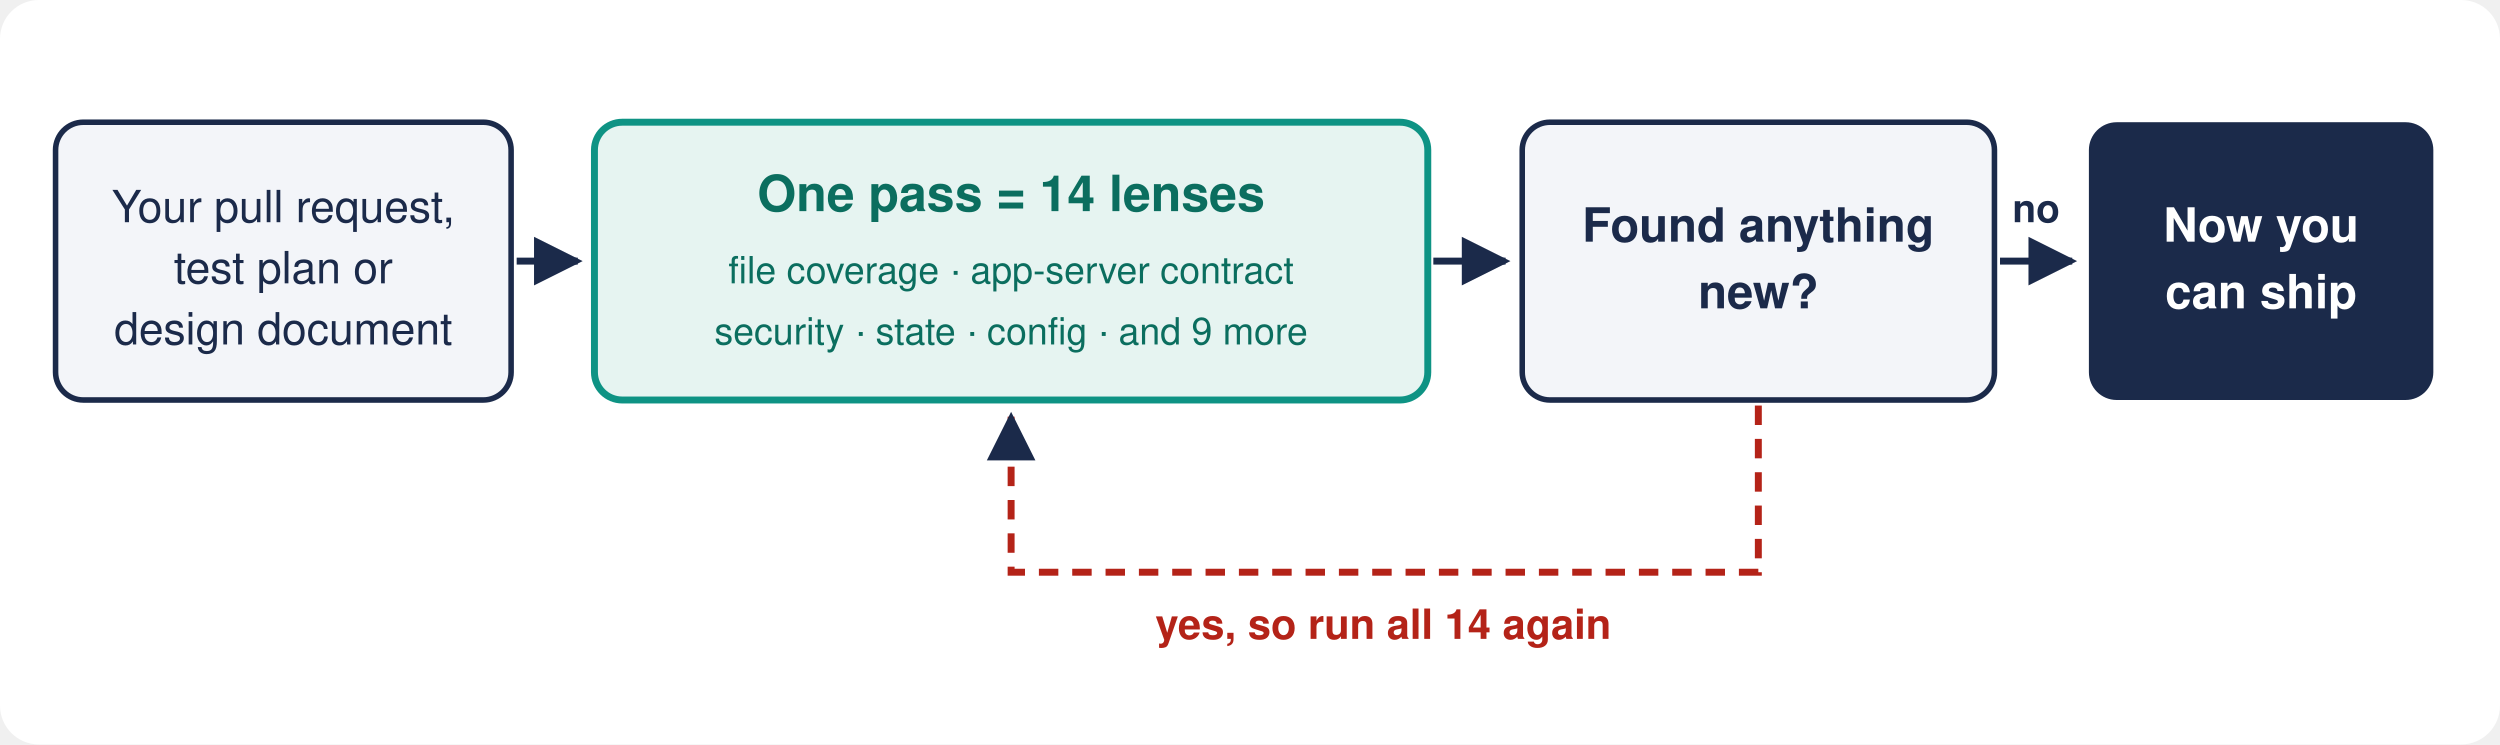
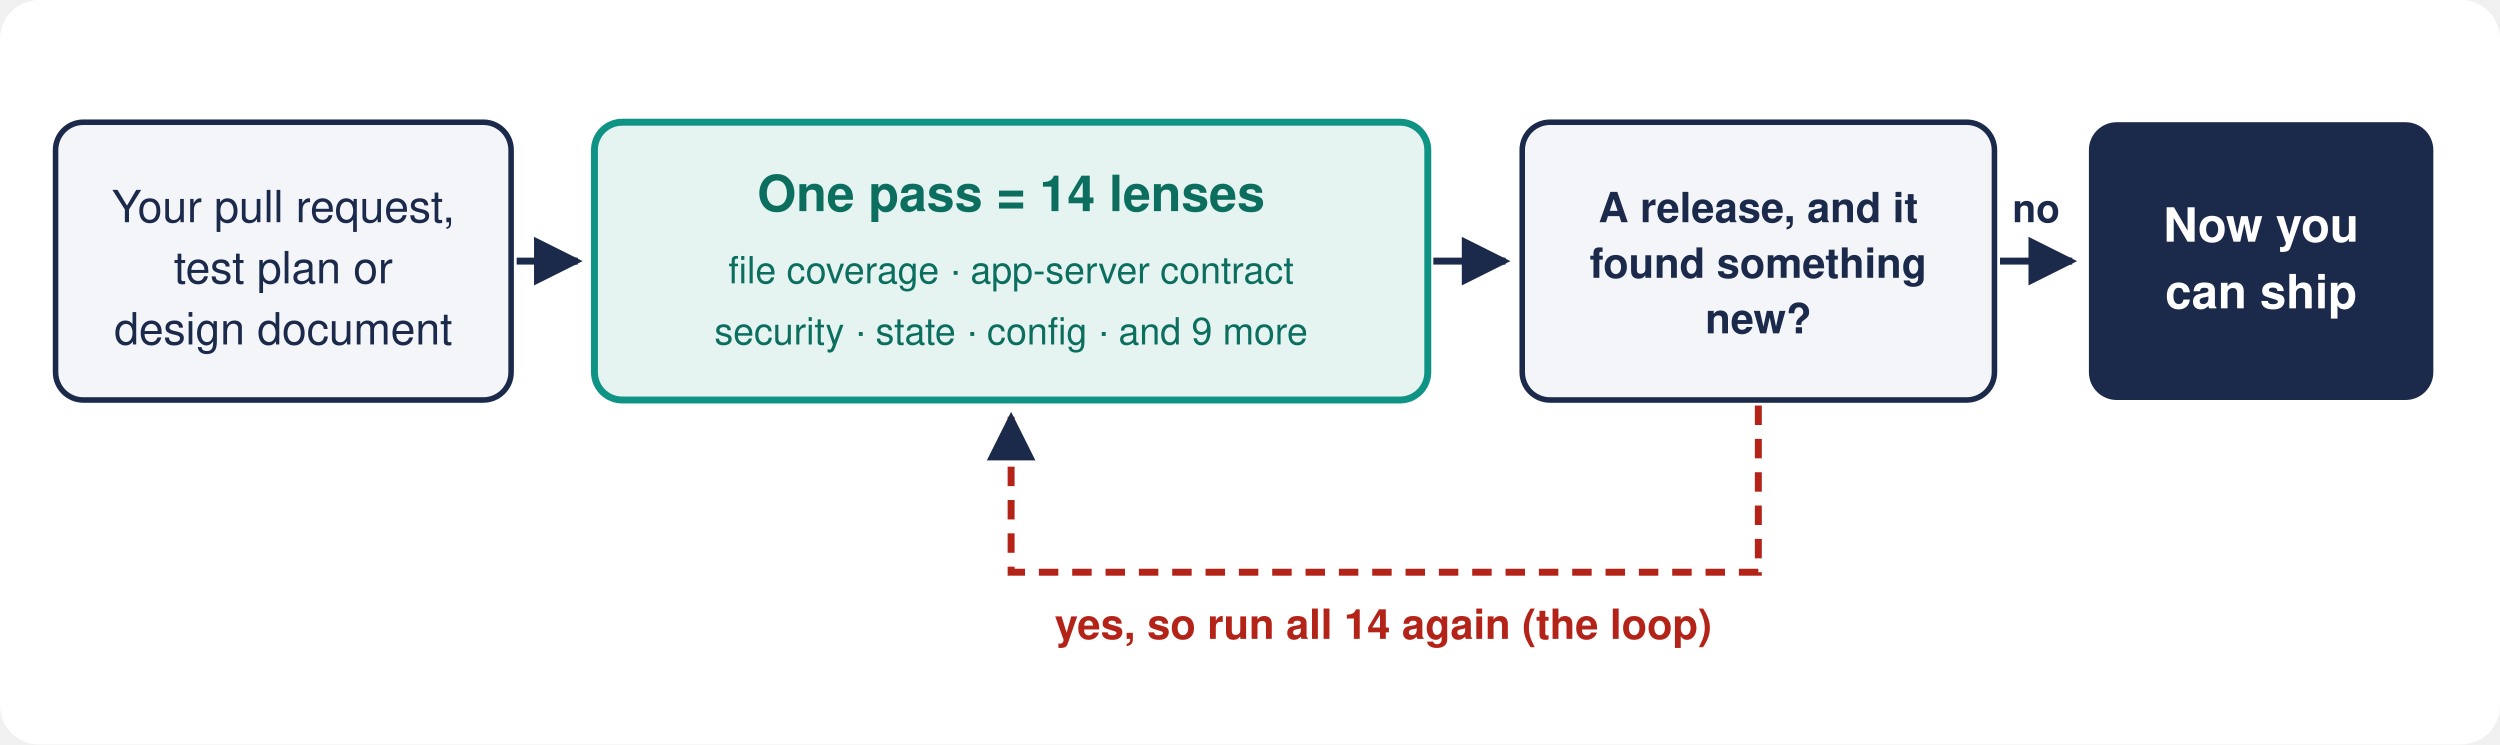
- <svg xmlns="http://www.w3.org/2000/svg" viewBox="0 0 900 268" width="900" height="268" role="img" aria-label="Your pull request, test plan or design document goes through one pass of fourteen lenses: file coverage, the contract between app and server, security, state, config and nine more. If that pass finds anything new, all fourteen run again. When a pass finds nothing new, you ship.">
+ <svg xmlns="http://www.w3.org/2000/svg" viewBox="0 0 900 268" width="900" height="268" role="img" aria-label="Your pull request, test plan or design document goes through one pass of fourteen lenses: file coverage, the contract between app and server, security, state, config and nine more. By default that one pass is the review, and you ship. For a release, if the pass found anything new, all fourteen run again, until a pass finds nothing new.">
  <rect x="0" y="0" width="900" height="268" rx="14" fill="#FFFFFF" />
  <defs>
    <marker id="ah" viewBox="0 0 10 10" refX="9" refY="5" markerWidth="7" markerHeight="7" orient="auto-start-reverse">
      <path d="M 0 0 L 10 5 L 0 10 z" fill="#1B2A4A" />
    </marker>
  </defs>
  <g font-family="-apple-system, BlinkMacSystemFont, 'Segoe UI', Helvetica, Arial, sans-serif">
    <rect x="20" y="44" width="164" height="100" rx="10" fill="#F3F5F9" stroke="#1B2A4A" stroke-width="2" />
    <text x="102" y="80" text-anchor="middle" font-size="16" fill="#1B2A4A">Your pull request,</text>
    <text x="102" y="102" text-anchor="middle" font-size="16" fill="#1B2A4A">test plan or</text>
    <text x="102" y="124" text-anchor="middle" font-size="16" fill="#1B2A4A">design document</text>
    <line x1="186" y1="94" x2="208" y2="94" stroke="#1B2A4A" stroke-width="2.5" marker-end="url(#ah)" />
    <rect x="214" y="44" width="300" height="100" rx="10" fill="#E6F4F1" stroke="#0E9384" stroke-width="2.5" />
    <text x="364" y="76" text-anchor="middle" font-size="18" font-weight="700" fill="#0B6E5F">One pass = 14 lenses</text>
    <text x="364" y="102" text-anchor="middle" font-size="13.5" fill="#0B6E5F">file coverage · app-server contract</text>
    <text x="364" y="124" text-anchor="middle" font-size="13.5" fill="#0B6E5F">security · state · config · and 9 more</text>
    <line x1="516" y1="94" x2="542" y2="94" stroke="#1B2A4A" stroke-width="2.5" marker-end="url(#ah)" />
    <rect x="548" y="44" width="170" height="100" rx="10" fill="#F3F5F9" stroke="#1B2A4A" stroke-width="2" />
-     <text x="633" y="87" text-anchor="middle" font-size="17" font-weight="700" fill="#1B2A4A">Found anything</text>
-     <text x="633" y="111" text-anchor="middle" font-size="17" font-weight="700" fill="#1B2A4A">new?</text>
+     <text x="633" y="80" text-anchor="middle" font-size="15" font-weight="700" fill="#1B2A4A">A release, and it</text>
+     <text x="633" y="100" text-anchor="middle" font-size="15" font-weight="700" fill="#1B2A4A">found something</text>
+     <text x="633" y="120" text-anchor="middle" font-size="15" font-weight="700" fill="#1B2A4A">new?</text>
    <line x1="720" y1="94" x2="746" y2="94" stroke="#1B2A4A" stroke-width="2.5" marker-end="url(#ah)" />
    <text x="733" y="80" text-anchor="middle" font-size="14" font-weight="700" fill="#1B2A4A">no</text>
    <rect x="752" y="44" width="124" height="100" rx="10" fill="#1B2A4A" />
    <text x="814" y="87" text-anchor="middle" font-size="17" font-weight="700" fill="#FFFFFF">Now you</text>
    <text x="814" y="111" text-anchor="middle" font-size="17" font-weight="700" fill="#FFFFFF">can ship</text>
    <path d="M 633 146 L 633 206 L 364 206 L 364 150" fill="none" stroke="#B42318" stroke-width="2.5" stroke-dasharray="7 5" marker-end="url(#ah)" />
-     <text x="498" y="230" text-anchor="middle" font-size="15" font-weight="700" fill="#B42318">yes, so run all 14 again</text>
+     <text x="498" y="230" text-anchor="middle" font-size="15" font-weight="700" fill="#B42318">yes, so run all 14 again (the loop)</text>
  </g>
</svg>
